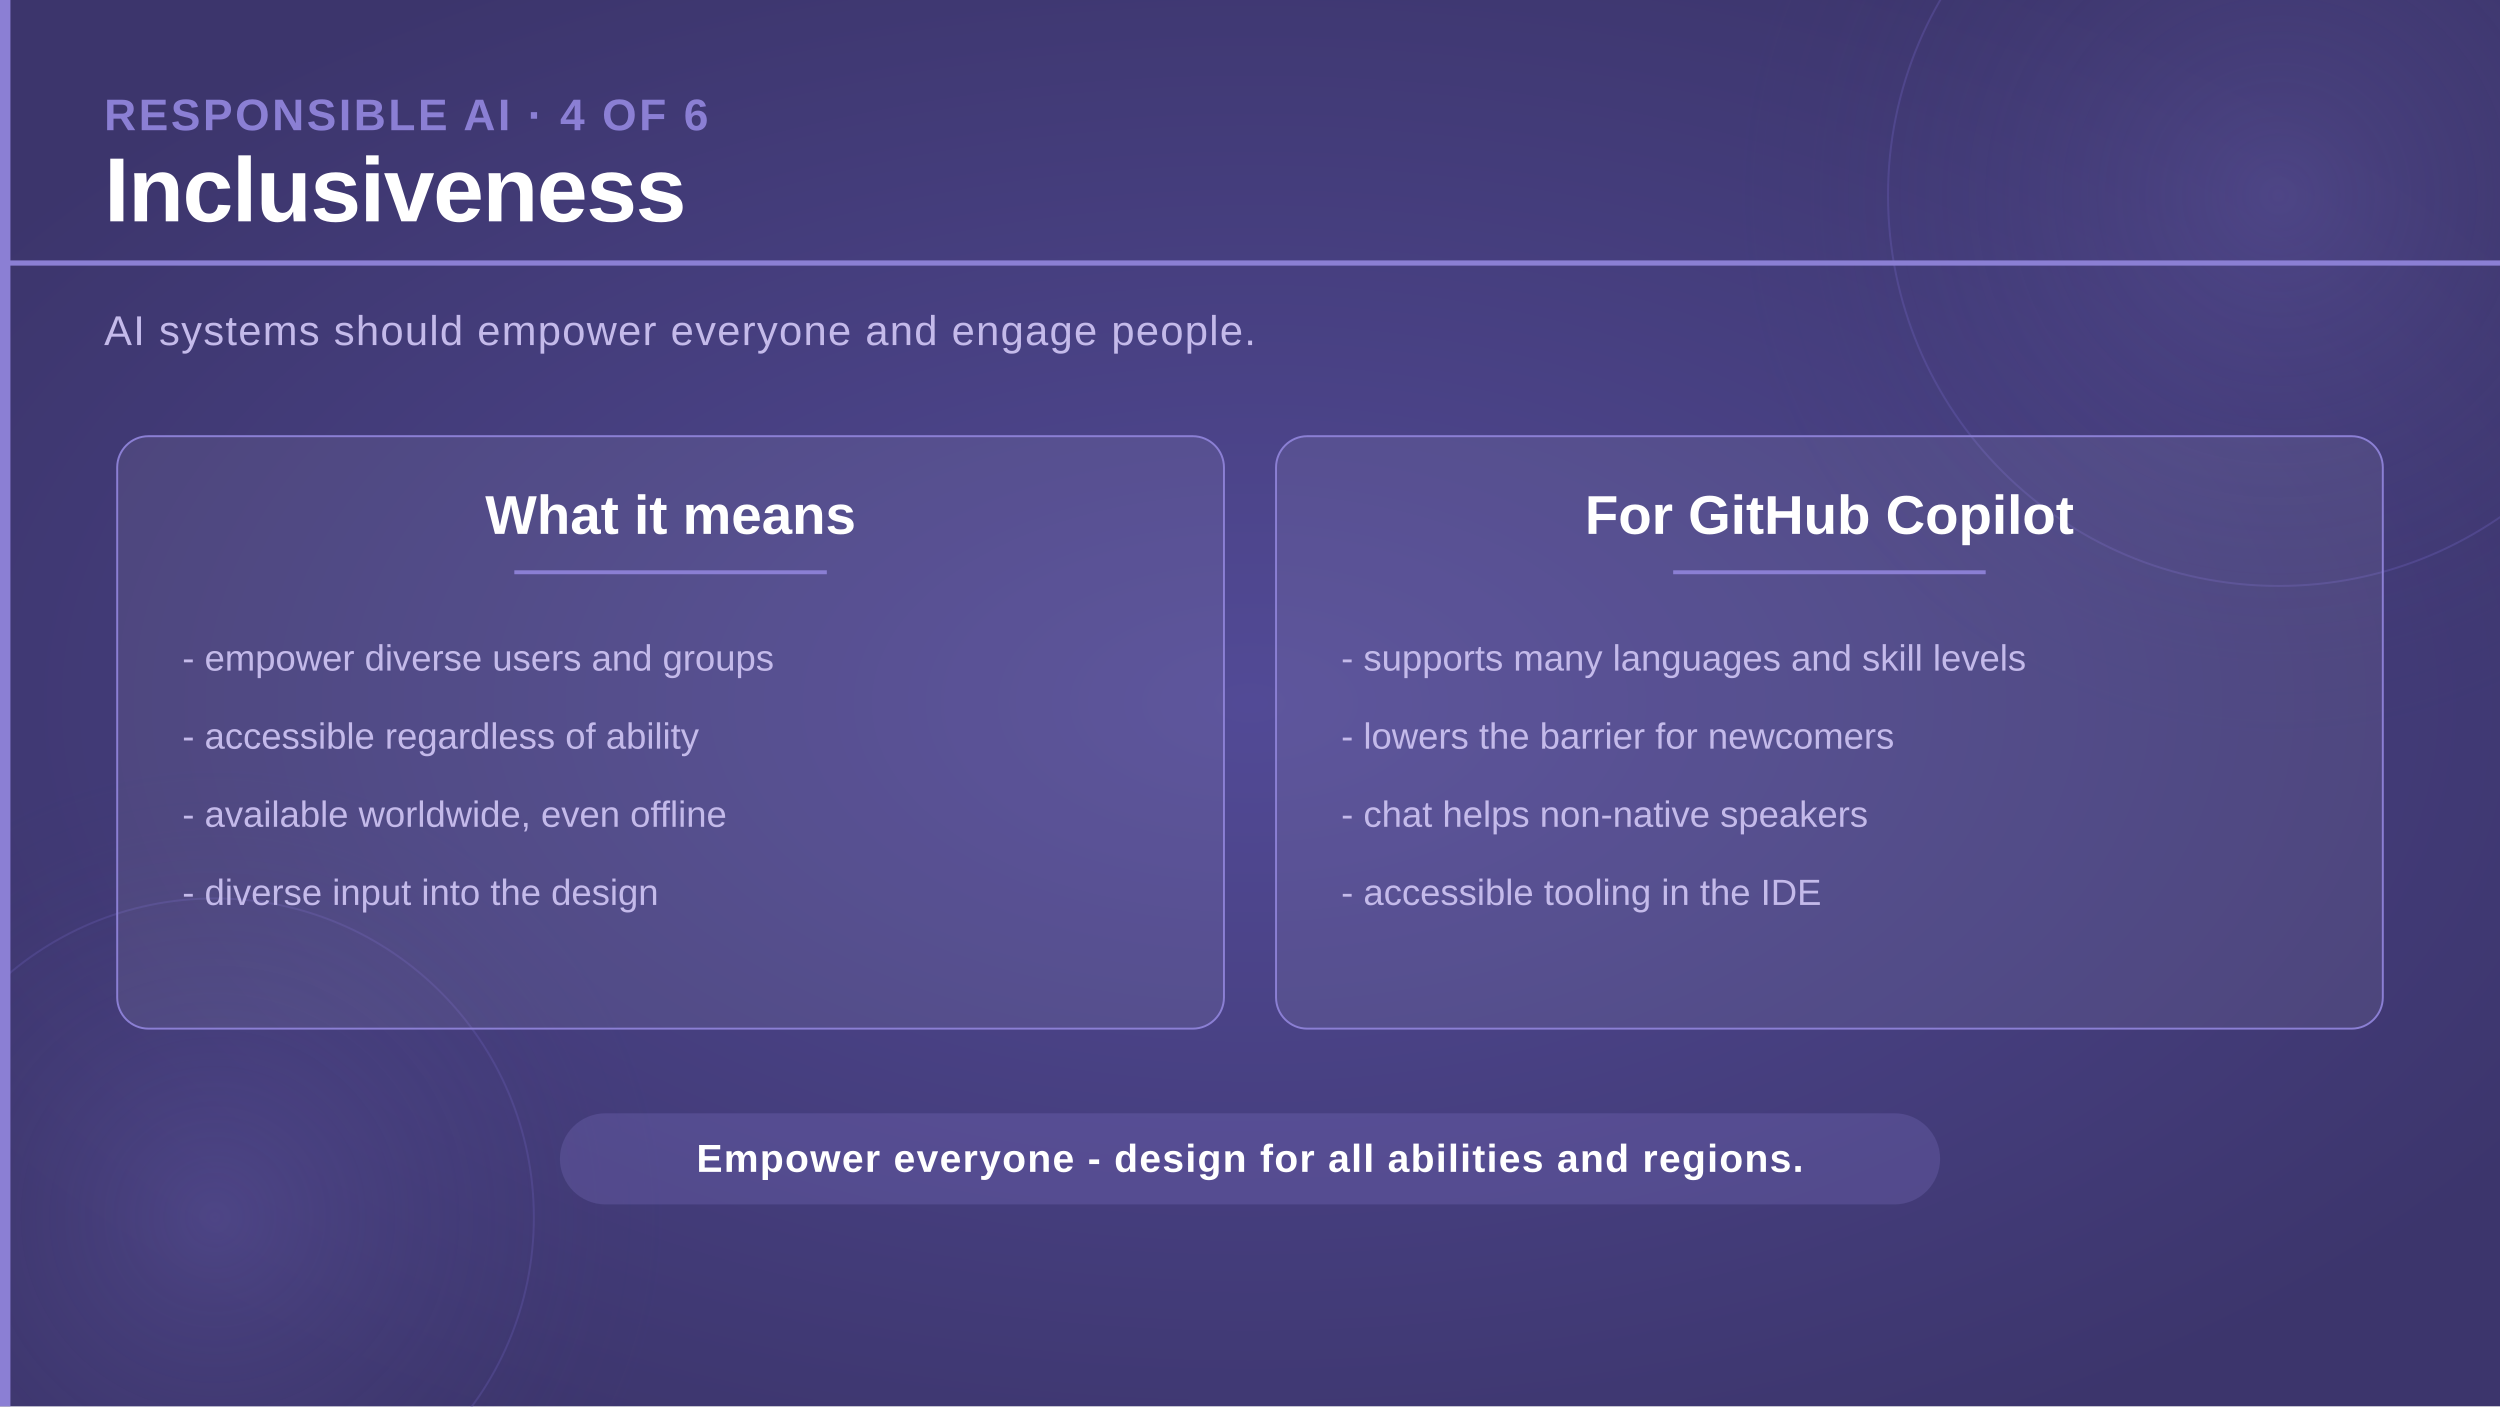
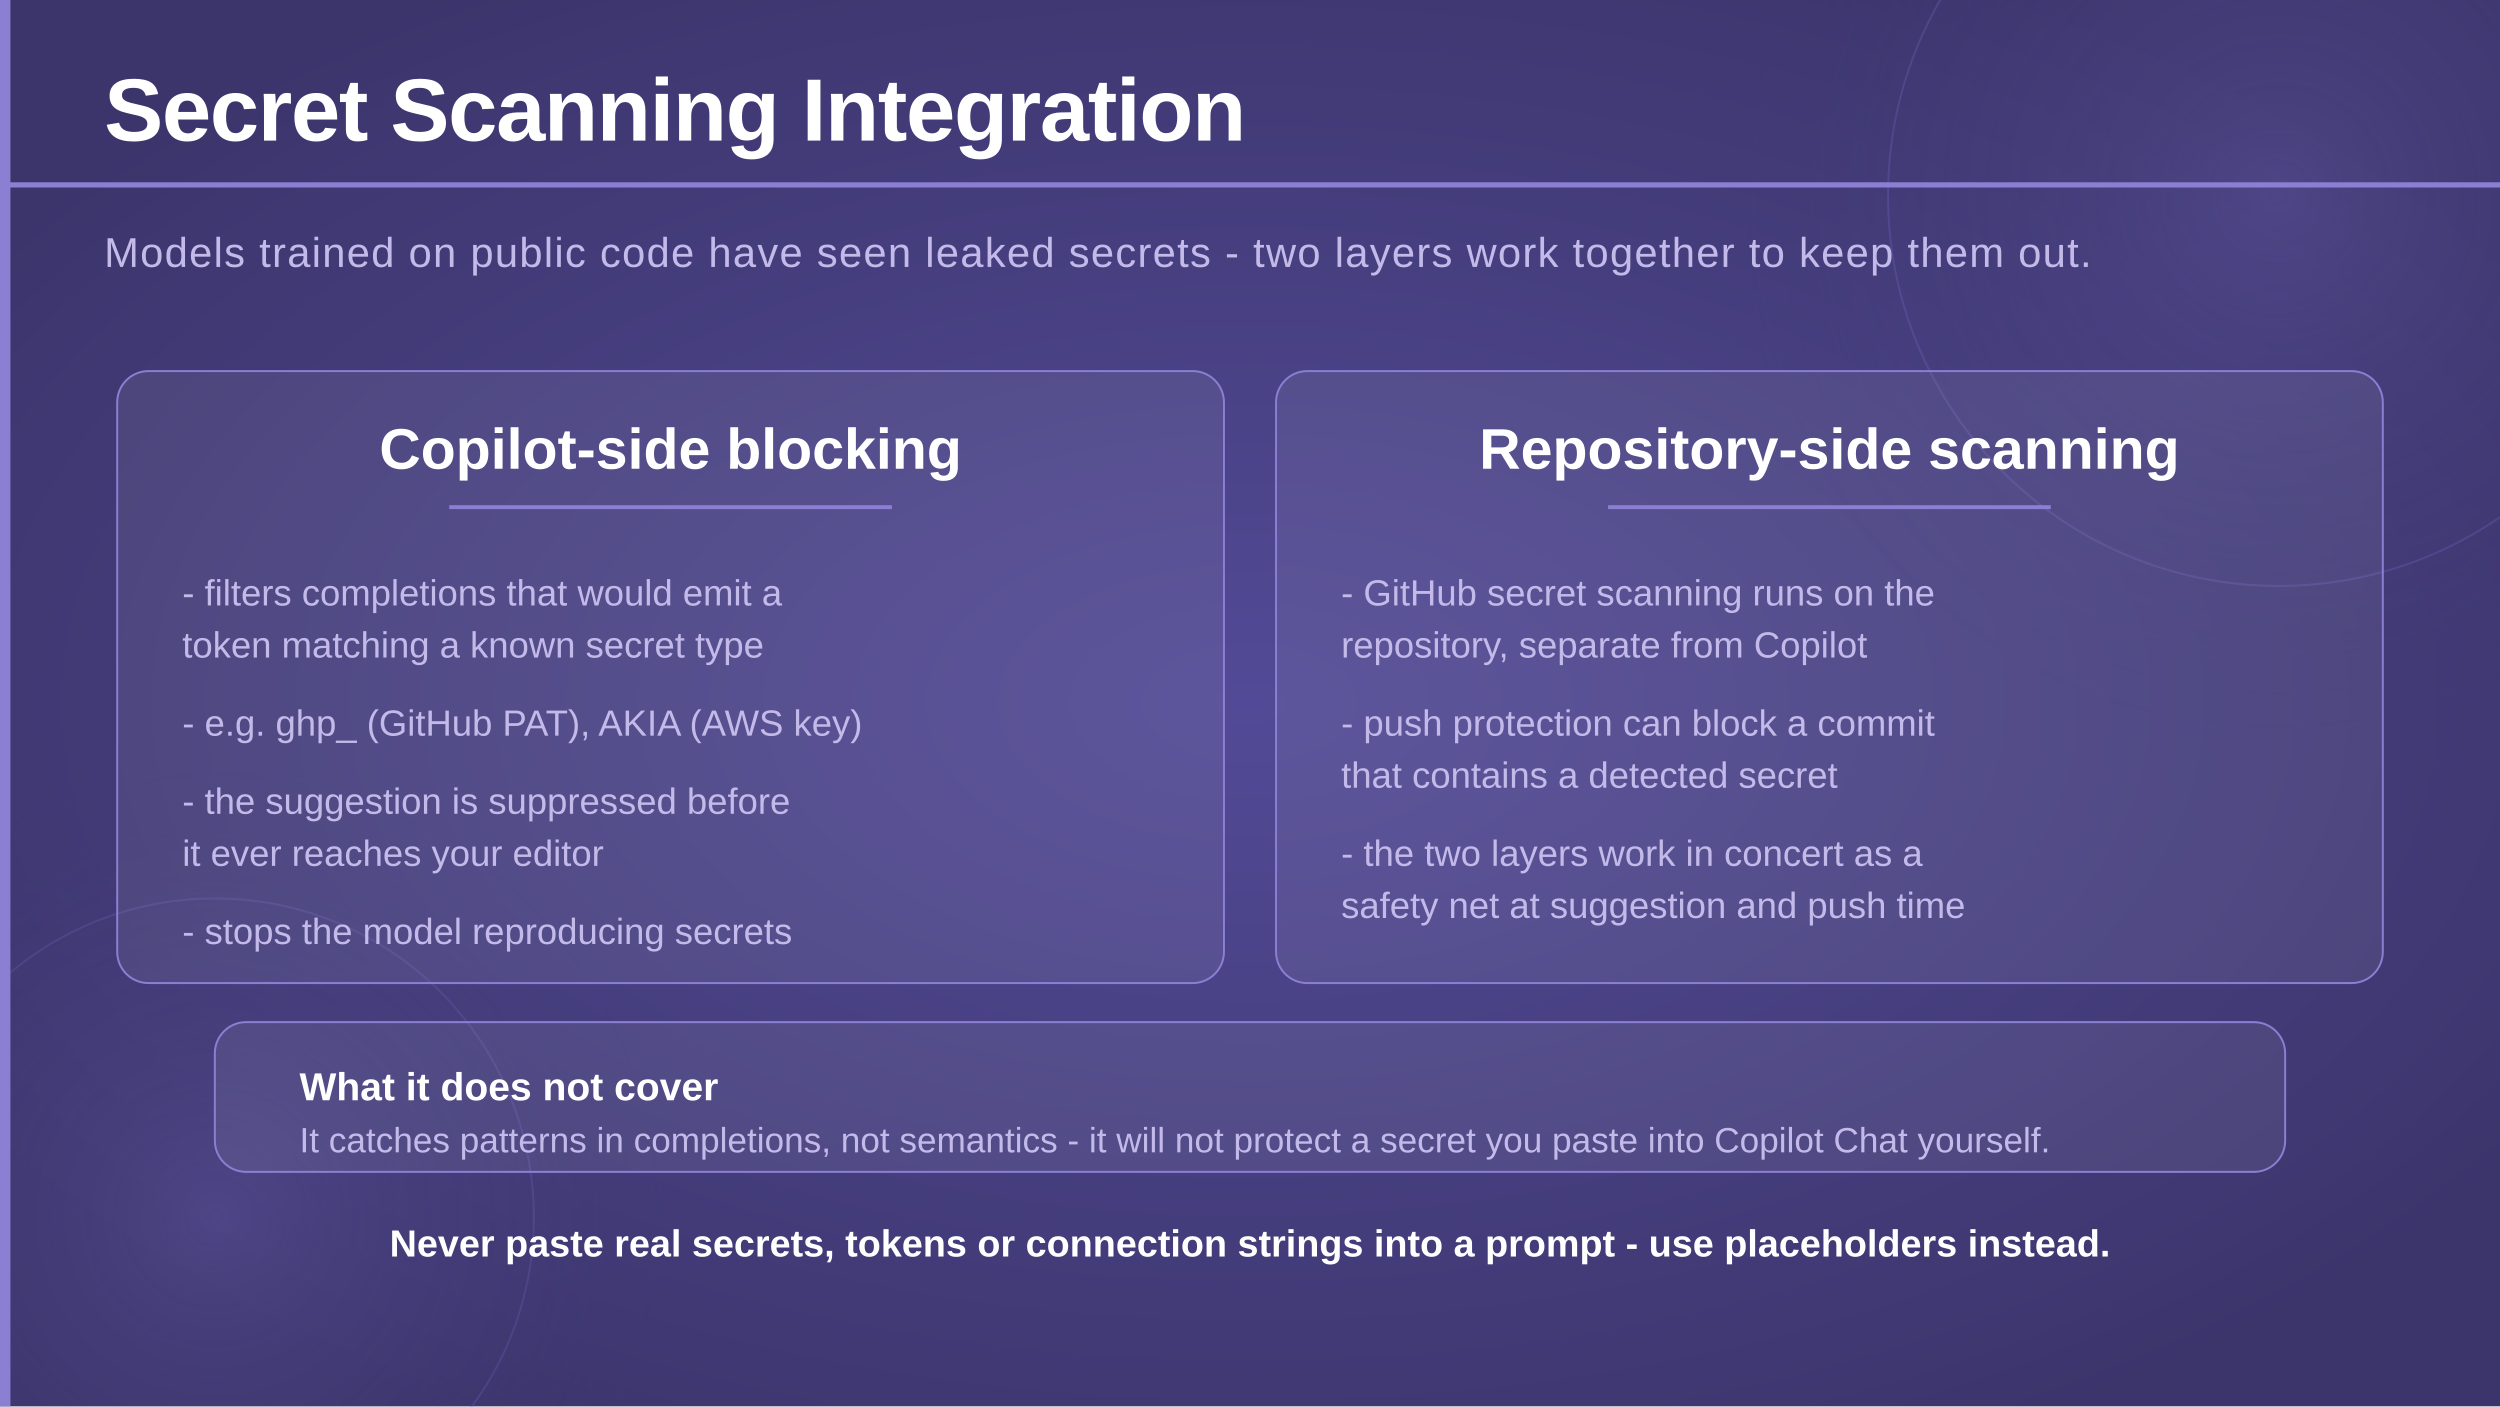
<svg xmlns="http://www.w3.org/2000/svg" viewBox="0 0 1920 1080" width="1920" height="1080">
  <defs>
    <radialGradient id="bgGlow" cx="50%" cy="50%" r="60%">
      <stop offset="0%" stop-color="#524a96" stop-opacity="1" />
      <stop offset="100%" stop-color="#3c356c" stop-opacity="1" />
    </radialGradient>
    <radialGradient id="circleGlow" cx="50%" cy="50%" r="50%">
      <stop offset="0%" stop-color="#7c70c8" stop-opacity="0.25" />
      <stop offset="100%" stop-color="#3c356c" stop-opacity="0" />
    </radialGradient>
  </defs>
  <rect width="1920" height="1080" fill="url(#bgGlow)" />
  <circle cx="1750" cy="150" r="420" fill="url(#circleGlow)" />
  <circle cx="1750" cy="150" r="300" fill="none" stroke="#6a5fb8" stroke-width="1.5" opacity="0.35" />
  <circle cx="165" cy="935" r="350" fill="url(#circleGlow)" />
  <circle cx="165" cy="935" r="245" fill="none" stroke="#6a5fb8" stroke-width="1.5" opacity="0.3" />
  <rect x="0" y="0" width="8" height="1080" fill="#8b7fd4" />
-   <text x="80" y="100" font-family="'Segoe UI', 'Helvetica Neue', Arial, sans-serif" font-size="34" font-weight="700" fill="#8b7fd4" letter-spacing="2">RESPONSIBLE AI · 4 OF 6</text>
-   <text x="80" y="170" font-family="'Segoe UI', 'Helvetica Neue', Arial, sans-serif" font-size="70" font-weight="700" fill="#ffffff" letter-spacing="-1">Inclusiveness</text>
-   <rect x="0" y="200" width="1920" height="4" fill="#8b7fd4" />
-   <text x="80" y="265" font-family="'Segoe UI', 'Helvetica Neue', Arial, sans-serif" font-size="32" font-weight="300" fill="#c4baea" letter-spacing="1">
-     AI systems should empower everyone and engage people.
+   <text x="80" y="108" font-family="'Segoe UI', 'Helvetica Neue', Arial, sans-serif" font-size="68" font-weight="700" fill="#ffffff" letter-spacing="-1">Secret Scanning Integration</text>
+   <rect x="0" y="140" width="1920" height="4" fill="#8b7fd4" />
+   <text x="80" y="205" font-family="'Segoe UI', 'Helvetica Neue', Arial, sans-serif" font-size="32" font-weight="300" fill="#c4baea" letter-spacing="1">
+     Models trained on public code have seen leaked secrets - two layers work together to keep them out.
  </text>
-   <rect x="90" y="335" width="850" height="455" rx="24" fill="#ffffff" fill-opacity="0.07" stroke="#8b7fd4" stroke-width="1.5" />
-   <text x="515" y="410" text-anchor="middle" font-family="'Segoe UI', 'Helvetica Neue', Arial, sans-serif" font-size="42" font-weight="700" fill="#ffffff">What it means</text>
-   <rect x="395" y="438" width="240" height="3" fill="#8b7fd4" />
-   <text x="140" y="515" font-family="'Segoe UI', 'Helvetica Neue', Arial, sans-serif" font-size="28" font-weight="300" fill="#c4baea">- empower diverse users and groups</text>
-   <text x="140" y="575" font-family="'Segoe UI', 'Helvetica Neue', Arial, sans-serif" font-size="28" font-weight="300" fill="#c4baea">- accessible regardless of ability</text>
-   <text x="140" y="635" font-family="'Segoe UI', 'Helvetica Neue', Arial, sans-serif" font-size="28" font-weight="300" fill="#c4baea">- available worldwide, even offline</text>
-   <text x="140" y="695" font-family="'Segoe UI', 'Helvetica Neue', Arial, sans-serif" font-size="28" font-weight="300" fill="#c4baea">- diverse input into the design</text>
-   <rect x="980" y="335" width="850" height="455" rx="24" fill="#ffffff" fill-opacity="0.07" stroke="#8b7fd4" stroke-width="1.5" />
-   <text x="1405" y="410" text-anchor="middle" font-family="'Segoe UI', 'Helvetica Neue', Arial, sans-serif" font-size="42" font-weight="700" fill="#ffffff">For GitHub Copilot</text>
-   <rect x="1285" y="438" width="240" height="3" fill="#8b7fd4" />
-   <text x="1030" y="515" font-family="'Segoe UI', 'Helvetica Neue', Arial, sans-serif" font-size="28" font-weight="300" fill="#c4baea">- supports many languages and skill levels</text>
-   <text x="1030" y="575" font-family="'Segoe UI', 'Helvetica Neue', Arial, sans-serif" font-size="28" font-weight="300" fill="#c4baea">- lowers the barrier for newcomers</text>
-   <text x="1030" y="635" font-family="'Segoe UI', 'Helvetica Neue', Arial, sans-serif" font-size="28" font-weight="300" fill="#c4baea">- chat helps non-native speakers</text>
-   <text x="1030" y="695" font-family="'Segoe UI', 'Helvetica Neue', Arial, sans-serif" font-size="28" font-weight="300" fill="#c4baea">- accessible tooling in the IDE</text>
-   <rect x="430" y="855" width="1060" height="70" rx="35" fill="#8b7fd4" opacity="0.22" />
-   <text x="960" y="900" text-anchor="middle" font-family="'Segoe UI', 'Helvetica Neue', Arial, sans-serif" font-size="30" font-weight="600" fill="#ffffff" letter-spacing="1">Empower everyone - design for all abilities and regions.</text>
+   <rect x="90" y="285" width="850" height="470" rx="24" fill="#ffffff" fill-opacity="0.07" stroke="#8b7fd4" stroke-width="1.5" />
+   <text x="515" y="360" text-anchor="middle" font-family="'Segoe UI', 'Helvetica Neue', Arial, sans-serif" font-size="44" font-weight="700" fill="#ffffff">Copilot-side blocking</text>
+   <rect x="345" y="388" width="340" height="3" fill="#8b7fd4" />
+   <text x="140" y="465" font-family="'Segoe UI', 'Helvetica Neue', Arial, sans-serif" font-size="28" font-weight="300" fill="#c4baea">- filters completions that would emit a</text>
+   <text x="140" y="505" font-family="'Segoe UI', 'Helvetica Neue', Arial, sans-serif" font-size="28" font-weight="300" fill="#c4baea">  token matching a known secret type</text>
+   <text x="140" y="565" font-family="'Segoe UI', 'Helvetica Neue', Arial, sans-serif" font-size="28" font-weight="300" fill="#c4baea">- e.g. ghp_ (GitHub PAT), AKIA (AWS key)</text>
+   <text x="140" y="625" font-family="'Segoe UI', 'Helvetica Neue', Arial, sans-serif" font-size="28" font-weight="300" fill="#c4baea">- the suggestion is suppressed before</text>
+   <text x="140" y="665" font-family="'Segoe UI', 'Helvetica Neue', Arial, sans-serif" font-size="28" font-weight="300" fill="#c4baea">  it ever reaches your editor</text>
+   <text x="140" y="725" font-family="'Segoe UI', 'Helvetica Neue', Arial, sans-serif" font-size="28" font-weight="300" fill="#c4baea">- stops the model reproducing secrets</text>
+   <rect x="980" y="285" width="850" height="470" rx="24" fill="#ffffff" fill-opacity="0.07" stroke="#8b7fd4" stroke-width="1.5" />
+   <text x="1405" y="360" text-anchor="middle" font-family="'Segoe UI', 'Helvetica Neue', Arial, sans-serif" font-size="44" font-weight="700" fill="#ffffff">Repository-side scanning</text>
+   <rect x="1235" y="388" width="340" height="3" fill="#8b7fd4" />
+   <text x="1030" y="465" font-family="'Segoe UI', 'Helvetica Neue', Arial, sans-serif" font-size="28" font-weight="300" fill="#c4baea">- GitHub secret scanning runs on the</text>
+   <text x="1030" y="505" font-family="'Segoe UI', 'Helvetica Neue', Arial, sans-serif" font-size="28" font-weight="300" fill="#c4baea">  repository, separate from Copilot</text>
+   <text x="1030" y="565" font-family="'Segoe UI', 'Helvetica Neue', Arial, sans-serif" font-size="28" font-weight="300" fill="#c4baea">- push protection can block a commit</text>
+   <text x="1030" y="605" font-family="'Segoe UI', 'Helvetica Neue', Arial, sans-serif" font-size="28" font-weight="300" fill="#c4baea">  that contains a detected secret</text>
+   <text x="1030" y="665" font-family="'Segoe UI', 'Helvetica Neue', Arial, sans-serif" font-size="28" font-weight="300" fill="#c4baea">- the two layers work in concert as a</text>
+   <text x="1030" y="705" font-family="'Segoe UI', 'Helvetica Neue', Arial, sans-serif" font-size="28" font-weight="300" fill="#c4baea">  safety net at suggestion and push time</text>
+   <rect x="165" y="785" width="1590" height="115" rx="24" fill="#ffffff" fill-opacity="0.07" stroke="#8b7fd4" stroke-width="1.5" />
+   <text x="230" y="845" font-family="'Segoe UI', 'Helvetica Neue', Arial, sans-serif" font-size="30" font-weight="600" fill="#ffffff">What it does not cover</text>
+   <text x="230" y="885" font-family="'Segoe UI', 'Helvetica Neue', Arial, sans-serif" font-size="27" font-weight="300" fill="#c4baea">It catches patterns in completions, not semantics - it will not protect a secret you paste into Copilot Chat yourself.</text>
+   <text x="960" y="965" text-anchor="middle" font-family="'Segoe UI', 'Helvetica Neue', Arial, sans-serif" font-size="29" font-weight="700" fill="#ffffff">Never paste real secrets, tokens or connection strings into a prompt - use placeholders instead.</text>
</svg>
